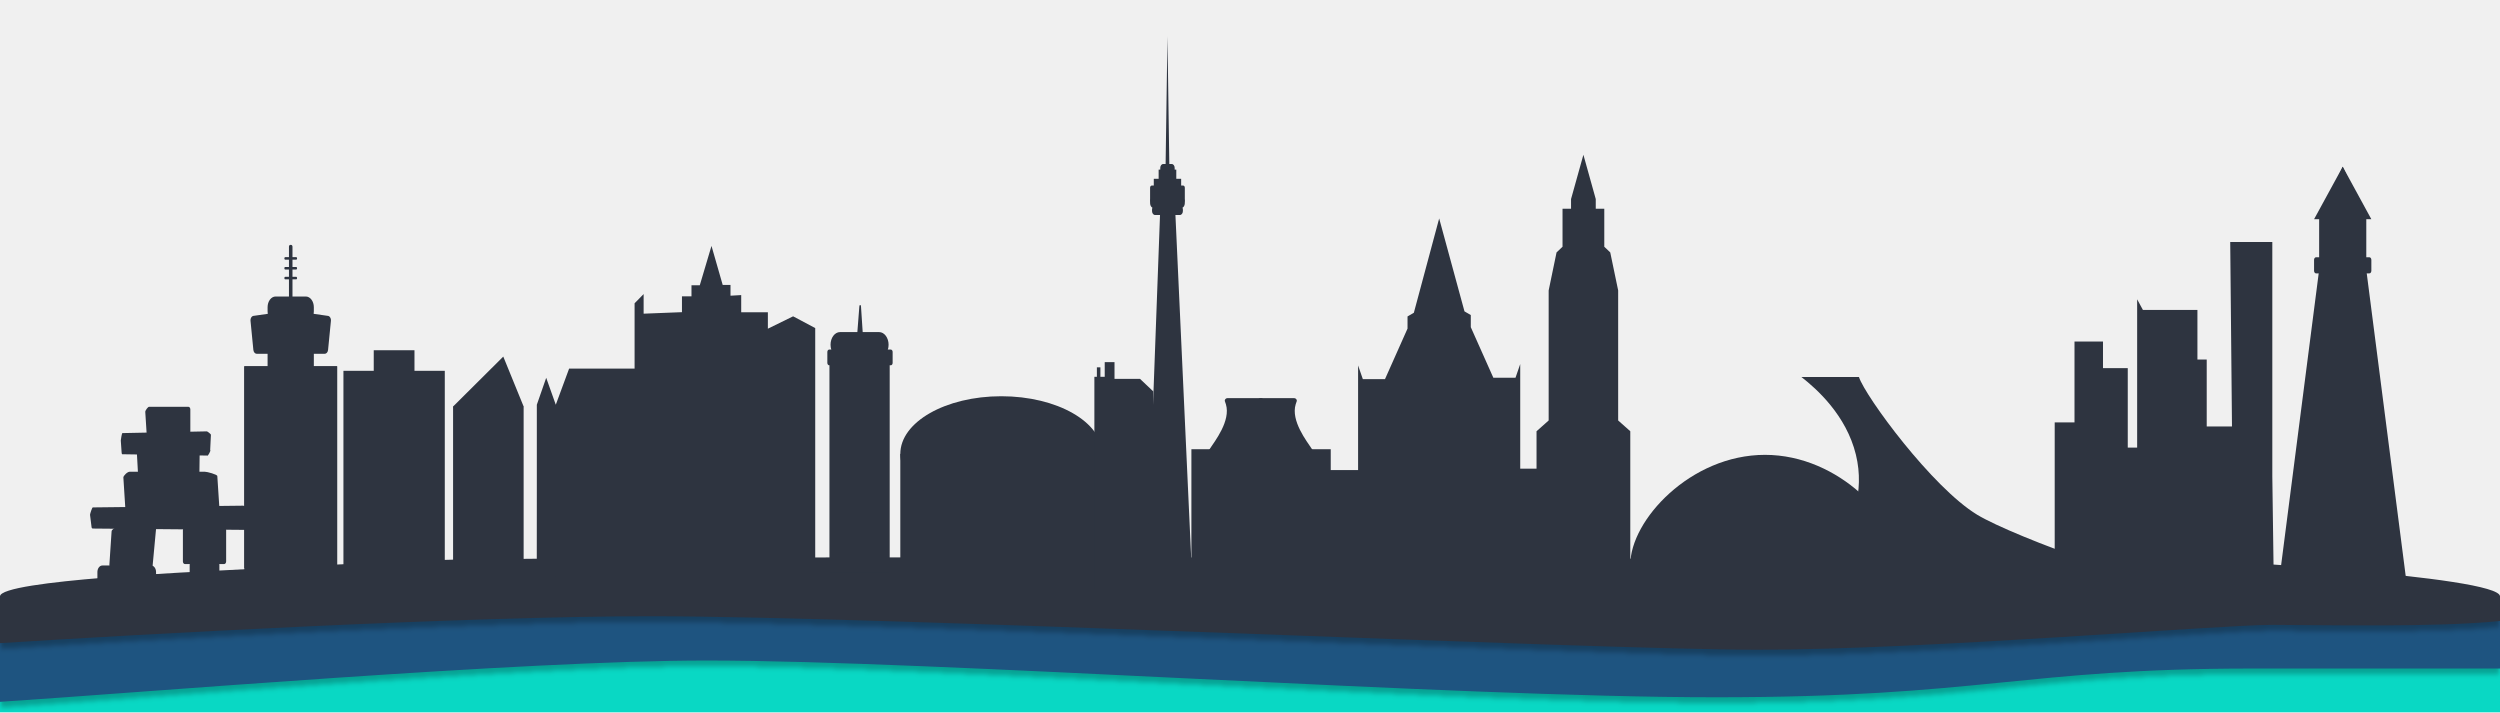
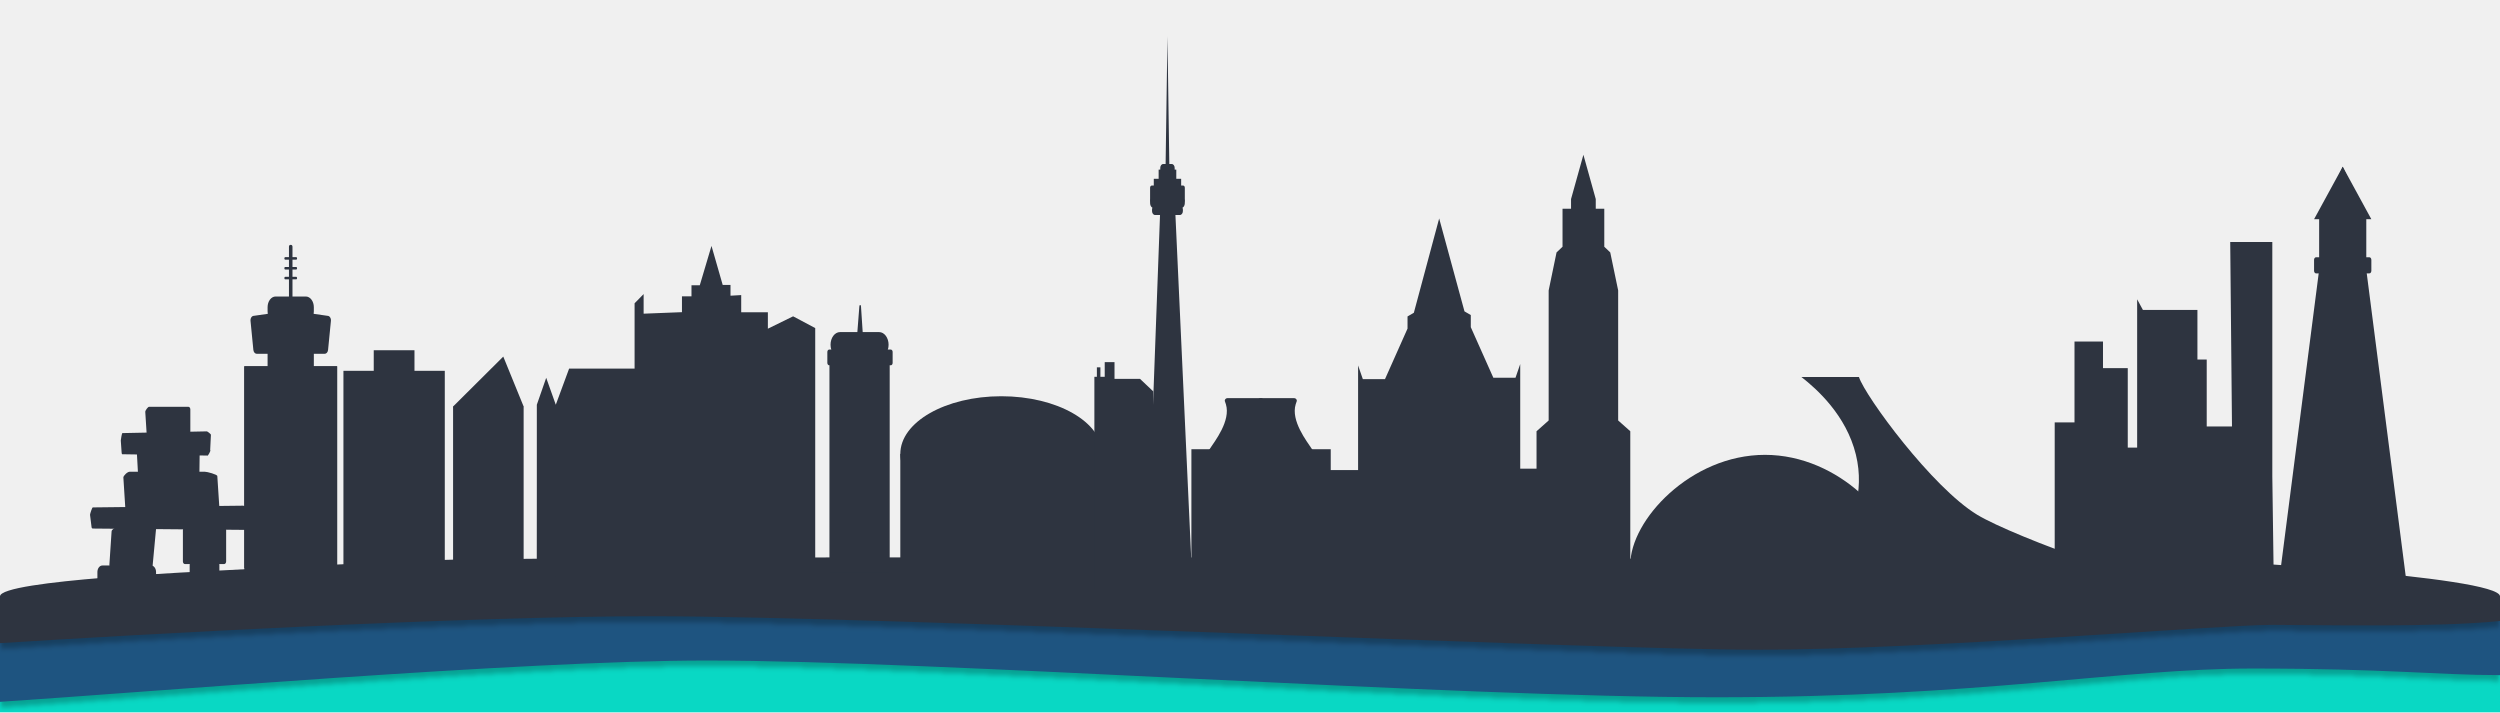
<svg xmlns="http://www.w3.org/2000/svg" width="1920" height="547" viewBox="0 0 1920 547" fill="none">
  <g clip-path="url(#clip0)">
    <rect y="471" width="1920" height="76" fill="#09D8C4" />
    <g filter="url(#filter0_d)">
-       <path d="M0 458H1920V513.431H1730C1552.68 513.431 1522.01 535.51 1317.74 535.51C1113.47 535.51 719.118 507.277 542.5 507.277C401.205 507.277 107.719 532.027 0 539V458Z" fill="#1E5480" />
+       <path d="M0 458H1920V518.5C1872.41 518.5 1832.5 513.431 1730 513.431C1627.5 513.431 1522.01 535.51 1317.74 535.51C1113.47 535.51 719.118 507.277 542.5 507.277C401.205 507.277 107.719 532.027 0 539V458Z" fill="#1E5480" />
    </g>
    <g filter="url(#filter1_d)">
      <path d="M0 458H1920V476.921C1870.75 482.051 1778.34 479.9 1745.01 479.9C1703.1 479.9 1478.66 499 1349.94 499C1221.21 499 676.392 473.267 499.774 473.267C358.479 473.267 107.719 487.049 0 493.94V458Z" fill="#2E3440" />
    </g>
    <path d="M1450.45 429.659H1677.94C1689.67 429.659 1920 442.35 1920 458V465.5H4.75933e-06V458C4.75933e-06 445.5 156 438.932 172.648 437.951C189.296 436.97 325.18 429.992 354.095 429.659C678.047 425.926 1344.38 429.659 1450.45 429.659Z" fill="#2E3440" />
    <path d="M1689.84 451.753C1666.53 456.051 1546.88 412.516 1518.49 395.333C1484 374.451 1432.65 304.642 1427.65 289.522H1383.44C1395.23 298.653 1417.93 318.923 1425.32 349.149C1439.55 407.365 1384.36 450.901 1377.55 456.051C1457.16 455.506 1610.24 452.285 1689.84 451.753Z" fill="#2E3440" />
    <path d="M1578.01 425.227V324.394H1593.22V262.305H1615.1V282.748H1634.12V343.772H1641.33V229.869L1645.75 238.028H1687.62V276.12H1694.76V327.548H1714.16L1712.81 185.881H1745.14V366.012L1746.16 440.2H1578.01V425.227Z" fill="#2E3440" />
    <path d="M1781.1 207.256L1749.57 452.138H1848.84L1817.31 207.256V167.647L1799.21 128.038L1781.1 167.647V207.256Z" fill="#2E3440" />
    <path d="M1819.69 197.58H1778.71C1777.87 197.58 1777.2 198.48 1777.2 199.59V207.948C1777.2 209.058 1777.87 209.958 1778.71 209.958H1819.69C1820.53 209.958 1821.2 209.058 1821.2 207.948V199.59C1821.2 198.48 1820.53 197.58 1819.69 197.58Z" fill="#2E3440" />
    <path d="M1799.21 128.038L1777.2 168.366H1821.2L1799.21 128.038Z" fill="#2E3440" />
    <path d="M78.569 434.29H116.07C117.071 434.29 118.032 434.82 118.74 435.764C119.448 436.707 119.846 437.987 119.846 439.321V445.47C119.846 446.805 119.448 448.084 118.74 449.028C118.032 449.971 117.071 450.501 116.07 450.501H77.61C76.865 450.501 76.151 450.107 75.625 449.406C75.099 448.705 74.803 447.753 74.803 446.761V439.335C74.803 438 75.201 436.721 75.909 435.777C76.617 434.834 77.577 434.304 78.579 434.304L78.569 434.29Z" fill="#2E3440" />
    <path d="M188.164 406.953L71.286 405.928C71.021 405.928 70.767 405.788 70.58 405.538C70.392 405.288 70.287 404.95 70.287 404.597L69.148 395.36C69.148 394.641 70.717 389.69 71.256 389.69L186.746 388.359C187.285 388.359 192.25 390.302 192.25 391.021L191.251 402.534C192.8 403.372 187.685 407.179 188.164 406.953Z" fill="#2E3440" />
    <path d="M159.654 349.881L93.952 348.856C93.643 348.856 93.403 348.271 93.403 347.525L92.764 338.289C92.764 337.57 93.643 332.619 93.952 332.619L158.885 331.288C159.185 331.288 161.982 333.231 161.982 333.95L161.422 345.449C162.251 346.301 159.384 350.108 159.654 349.881Z" fill="#2E3440" />
-     <path d="M149.445 429.086H164.709C165.711 429.086 166.671 429.616 167.379 430.56C168.087 431.503 168.485 432.783 168.485 434.117V445.457C168.485 446.791 168.087 448.071 167.379 449.014C166.671 449.958 165.711 450.488 164.709 450.488H148.476C147.732 450.488 147.018 450.094 146.491 449.393C145.965 448.691 145.669 447.74 145.669 446.748V434.117C145.669 432.783 146.067 431.503 146.775 430.56C147.483 429.616 148.444 429.086 149.445 429.086V429.086Z" fill="#2E3440" />
+     <path d="M149.445 429.086H164.709C165.711 429.086 166.671 429.616 167.379 430.56C168.087 431.503 168.485 432.783 168.485 434.117V445.457C168.485 446.791 168.087 448.071 167.379 449.014C166.671 449.958 165.711 450.488 164.709 450.488H148.476C147.732 450.488 147.018 450.094 146.491 449.393C145.965 448.691 145.669 447.74 145.669 446.748V434.117C145.669 432.783 146.067 431.503 146.775 430.56C147.483 429.616 148.444 429.086 149.445 429.086Z" fill="#2E3440" />
    <path d="M172.171 405.222H141.972C141.139 405.222 140.464 406.122 140.464 407.232V431.176C140.464 432.286 141.139 433.186 141.972 433.186H172.171C173.004 433.186 173.679 432.286 173.679 431.176V407.232C173.679 406.122 173.004 405.222 172.171 405.222Z" fill="#2E3440" />
-     <path d="M144.66 340.378H114.471C114.272 340.378 114.076 340.326 113.892 340.224C113.708 340.122 113.541 339.973 113.401 339.785C113.261 339.597 113.15 339.374 113.075 339.128C113 338.883 112.962 338.62 112.963 338.355L111.564 316.288C111.564 315.17 113.632 312.415 114.471 312.415H144.66C144.859 312.413 145.056 312.464 145.24 312.564C145.424 312.664 145.592 312.812 145.733 312.999C145.874 313.186 145.986 313.408 146.063 313.652C146.139 313.897 146.178 314.16 146.178 314.425V338.382C146.173 338.914 146.011 339.421 145.727 339.795C145.442 340.169 145.059 340.378 144.66 340.378V340.378Z" fill="#2E3440" />
-     <path d="M115.748 436H85.512C85.092 435.972 84.697 435.717 84.414 435.291C84.131 434.865 83.983 434.303 84.002 433.727L85.713 407.99C85.713 406.744 89.204 404.554 90.045 404.554H115.758C116.598 404.554 120 403.308 120 404.554L117.279 433.727C117.288 434.014 117.256 434.301 117.184 434.571C117.112 434.841 117.001 435.089 116.859 435.3C116.717 435.511 116.545 435.682 116.355 435.802C116.164 435.922 115.958 435.989 115.748 436V436Z" fill="#2E3440" />
+     <path d="M144.66 340.378H114.471C114.272 340.378 114.076 340.326 113.892 340.224C113.708 340.122 113.541 339.973 113.401 339.785C113.261 339.597 113.15 339.374 113.075 339.128C113 338.883 112.962 338.62 112.963 338.355L111.564 316.288C111.564 315.17 113.632 312.415 114.471 312.415H144.66C144.859 312.413 145.056 312.464 145.24 312.564C145.424 312.664 145.592 312.812 145.733 312.999C145.874 313.186 145.986 313.408 146.063 313.652C146.139 313.897 146.178 314.16 146.178 314.425V338.382C146.173 338.914 146.011 339.421 145.727 339.795C145.442 340.169 145.059 340.378 144.66 340.378Z" fill="#2E3440" />
+     <path d="M115.748 436H85.512C85.092 435.972 84.697 435.717 84.414 435.291C84.131 434.865 83.983 434.303 84.002 433.727L85.713 407.99C85.713 406.744 89.204 404.554 90.045 404.554H115.758C116.598 404.554 120 403.308 120 404.554L117.279 433.727C117.288 434.014 117.256 434.301 117.184 434.571C117.112 434.841 117.001 435.089 116.859 435.3C116.717 435.511 116.545 435.682 116.355 435.802C116.164 435.922 115.958 435.989 115.748 436Z" fill="#2E3440" />
    <path d="M99.657 392.844H167.317C169.195 392.844 168.485 391.314 168.485 390.089L166.897 365.613C166.897 364.402 159.075 362.272 157.197 362.272H99.657C97.779 362.272 94.742 365.427 94.742 366.651L96.261 390.608C96.261 391.86 97.779 392.844 99.657 392.844Z" fill="#2E3440" />
    <path d="M108.338 366.225H153.64C154.889 366.225 153.141 364.695 153.141 363.776L153.361 345.795C153.361 344.877 148.116 343.293 146.857 343.293H108.338C107.079 343.293 105.041 345.662 105.041 346.567L106.04 364.575C106.07 365.493 107.079 366.225 108.338 366.225Z" fill="#2E3440" />
    <path d="M1458.95 433.651C1458.95 399.486 1412.64 349.322 1355.51 349.322C1298.38 349.322 1252.06 399.486 1252.06 433.651" fill="#2E3440" />
    <path d="M683.279 277.517H637.017V439.588H683.279V277.517Z" fill="#2E3440" />
    <path d="M684.148 268.467H636.797C636.025 268.467 635.398 269.301 635.398 270.33V278.675C635.398 279.704 636.025 280.539 636.797 280.539H684.148C684.92 280.539 685.546 279.704 685.546 278.675V270.33C685.546 269.301 684.92 268.467 684.148 268.467Z" fill="#2E3440" />
    <path d="M675.138 255.037H645.159C641.126 255.037 637.856 259.393 637.856 264.767C637.856 270.14 641.126 274.496 645.159 274.496H675.138C679.171 274.496 682.44 270.14 682.44 264.767C682.44 259.393 679.171 255.037 675.138 255.037Z" fill="#2E3440" />
    <path d="M660.732 258.045H660.492C660.203 258.045 658.305 257.553 658.305 256.927L659.973 235.432C659.973 234.807 660.203 234.301 660.492 234.301H660.732C661.022 234.301 661.252 234.807 661.252 235.432L662.65 256.635C662.65 257.26 661.022 258.045 660.732 258.045Z" fill="#2E3440" />
    <path d="M1043.01 361.035H1021.19V436.46H1189.37V359.957H1167.53V279.594L1163.9 290.121H1146.89L1129.57 251.271V241.967L1124.72 239.133L1105.28 167.767L1085.84 240.197L1080.98 243.032V252.349L1063.67 291.186H1046.66L1043.01 280.672V361.035Z" fill="#2E3440" />
    <path d="M1189.37 322.916L1180.06 331.195V440.2H1252.06V331.195L1242.75 322.916V223.068L1236.67 193.853L1232.09 189.501V160.287H1225.54V152.873L1216.05 118.867L1206.56 152.873V160.287H1200.02V189.501L1195.43 193.853L1189.37 223.068V322.916Z" fill="#2E3440" />
    <path d="M1022 345H915V441H1022V345Z" fill="#2E3440" />
    <path d="M968.401 305.747H942.728C941.329 305.747 940.32 307.011 940.73 308.236C941.02 308.994 941.269 309.753 941.499 310.498C945.295 323.169 933.198 338.568 928.622 345.449C927.783 346.714 928.762 348.337 930.371 348.337H968.331C969.46 348.337 970.379 347.499 970.379 346.447V307.637C970.449 306.585 969.53 305.747 968.401 305.747Z" fill="#2E3440" />
    <path d="M968.182 305.747H993.855C995.254 305.747 996.263 307.011 995.853 308.236C995.563 308.994 995.314 309.753 995.084 310.498C991.288 323.169 1003.39 338.568 1007.96 345.449C1008.8 346.714 1007.82 348.337 1006.21 348.337H968.252C967.123 348.337 966.204 347.499 966.204 346.447V307.637C966.134 306.585 967.053 305.747 968.182 305.747Z" fill="#2E3440" />
    <path d="M846.638 348.617H691.439V447.8H846.638V348.617Z" fill="#2E3440" />
    <path d="M768.999 392.924C811.834 392.924 846.558 373.087 846.558 348.617C846.558 324.147 811.834 304.309 768.999 304.309C726.164 304.309 691.439 324.147 691.439 348.617C691.439 373.087 726.164 392.924 768.999 392.924Z" fill="#2E3440" />
    <path d="M885.697 452.485V300.596L875.508 290.947H855.948V278.116H848.426V289.363H845.11V282.136H842.402V289.363H840.484V452.485H885.697Z" fill="#2E3440" />
    <path d="M880.713 440.692L891.022 161.658H902.57L915.397 440.692H880.713Z" fill="#2E3440" />
    <path d="M906.166 157.891H887.056C885.787 157.891 884.759 159.262 884.759 160.952V162.057C884.759 163.748 885.787 165.118 887.056 165.118H906.166C907.435 165.118 908.464 163.748 908.464 162.057V160.952C908.464 159.262 907.435 157.891 906.166 157.891Z" fill="#2E3440" />
    <path d="M907.225 151.436H885.987C884.486 151.436 883.27 153.057 883.27 155.056V156.081C883.27 158.08 884.486 159.701 885.987 159.701H907.225C908.725 159.701 909.942 158.08 909.942 156.081V155.056C909.942 153.057 908.725 151.436 907.225 151.436Z" fill="#2E3440" />
    <path d="M908.683 142.505H884.528C883.833 142.505 883.27 143.256 883.27 144.182V153.885C883.27 154.811 883.833 155.562 884.528 155.562H908.683C909.378 155.562 909.942 154.811 909.942 153.885V144.182C909.942 143.256 909.378 142.505 908.683 142.505Z" fill="#2E3440" />
    <path d="M907.125 137.315H886.107V144.315H907.125V137.315Z" fill="#2E3440" />
    <path d="M903.389 130.26H889.833V138.832H903.389V130.26Z" fill="#2E3440" />
    <path d="M899.923 125.975H893.3C892.075 125.975 891.082 127.298 891.082 128.93V131.591C891.082 133.223 892.075 134.546 893.3 134.546H899.923C901.148 134.546 902.141 133.223 902.141 131.591V128.93C902.141 127.298 901.148 125.975 899.923 125.975Z" fill="#2E3440" />
    <path d="M896.607 27.897L895.168 127.718H898.055L896.607 27.897Z" fill="#2E3440" />
    <path d="M241.03 265.033H205.507V284.784H241.03V265.033Z" fill="#2E3440" />
    <path d="M234.856 227.713H211.68C208.271 227.713 205.507 231.396 205.507 235.938V239.079C205.507 243.622 208.271 247.305 211.68 247.305H234.856C238.266 247.305 241.03 243.622 241.03 239.079V235.938C241.03 231.396 238.266 227.713 234.856 227.713Z" fill="#2E3440" />
    <path d="M223.577 188.077H222.968C222.389 188.077 221.919 188.703 221.919 189.475V229.057C221.919 229.829 222.389 230.455 222.968 230.455H223.577C224.157 230.455 224.626 229.829 224.626 229.057V189.475C224.626 188.703 224.157 188.077 223.577 188.077Z" fill="#2E3440" />
    <path d="M218.383 198.379V198.525C218.383 199.025 218.687 199.43 219.062 199.43H227.473C227.849 199.43 228.153 199.025 228.153 198.525V198.379C228.153 197.879 227.849 197.474 227.473 197.474H219.062C218.687 197.474 218.383 197.879 218.383 198.379Z" fill="#2E3440" />
    <path d="M218.373 205.939V206.085C218.373 206.585 218.677 206.99 219.052 206.99H227.464C227.839 206.99 228.143 206.585 228.143 206.085V205.939C228.143 205.439 227.839 205.034 227.464 205.034H219.052C218.677 205.034 218.373 205.439 218.373 205.939Z" fill="#2E3440" />
    <path d="M218.383 213.498V213.645C218.383 214.145 218.687 214.55 219.062 214.55H227.473C227.849 214.55 228.153 214.145 228.153 213.645V213.498C228.153 212.999 227.849 212.593 227.473 212.593H219.062C218.687 212.593 218.383 212.999 218.383 213.498Z" fill="#2E3440" />
    <path d="M187.625 281.297V447.8H258.911V281.297H187.625ZM216.795 434.357H211.48V290.148H216.775L216.795 434.357ZM235.056 434.357H229.761V290.148H235.076L235.056 434.357Z" fill="#2E3440" />
-     <path d="M251.579 242.553L225.146 238.747C223.898 238.56 222.638 238.56 221.39 238.747L194.958 242.553C194.59 242.553 194.227 242.657 193.893 242.859C193.558 243.06 193.259 243.355 193.017 243.723C192.775 244.091 192.595 244.524 192.488 244.993C192.382 245.461 192.352 245.954 192.4 246.44L194.578 268.72C194.659 269.55 194.964 270.313 195.437 270.864C195.909 271.416 196.517 271.718 197.145 271.714H249.401C250.028 271.718 250.635 271.415 251.106 270.863C251.577 270.311 251.88 269.549 251.958 268.72L254.146 246.44C254.193 245.954 254.161 245.46 254.054 244.992C253.946 244.523 253.765 244.091 253.522 243.723C253.279 243.355 252.98 243.06 252.645 242.859C252.31 242.657 251.946 242.553 251.579 242.553V242.553ZM245.585 261.479H200.961V256.874H245.575L245.585 261.479ZM245.585 254.292H200.961V249.687H245.575L245.585 254.292Z" fill="#2E3440" />
+     <path d="M251.579 242.553L225.146 238.747C223.898 238.56 222.638 238.56 221.39 238.747L194.958 242.553C194.59 242.553 194.227 242.657 193.893 242.859C193.558 243.06 193.259 243.355 193.017 243.723C192.775 244.091 192.595 244.524 192.488 244.993C192.382 245.461 192.352 245.954 192.4 246.44L194.578 268.72C194.659 269.55 194.964 270.313 195.437 270.864C195.909 271.416 196.517 271.718 197.145 271.714H249.401C250.028 271.718 250.635 271.415 251.106 270.863C251.577 270.311 251.88 269.549 251.958 268.72L254.146 246.44C254.193 245.954 254.161 245.46 254.054 244.992C253.946 244.523 253.765 244.091 253.522 243.723C253.279 243.355 252.98 243.06 252.645 242.859C252.31 242.657 251.946 242.553 251.579 242.553ZM245.585 261.479H200.961V256.874H245.575L245.585 261.479ZM245.585 254.292H200.961V249.687H245.575L245.585 254.292Z" fill="#2E3440" />
    <path d="M341.595 284.784H263.756V439.787H341.595V284.784Z" fill="#2E3440" />
    <path d="M318.319 268.986H287.031V287.752H318.319V268.986Z" fill="#2E3440" />
    <path d="M402.151 312.202H347.968V442.569H402.151V312.202Z" fill="#2E3440" />
    <path d="M402.151 312.202L370.704 347.832L347.968 312.202L386.518 273.857L402.151 312.202Z" fill="#2E3440" />
    <path d="M258.911 281.297H187.625V436.34H258.911V281.297Z" fill="#2E3440" />
    <path d="M248.701 247.305H199.263V265.033H248.701V247.305Z" fill="#2E3440" />
    <path d="M412.28 377.392V310.844L419.483 290.148L426.845 310.831L437.084 283.081H487.362V232.917L494.305 225.85V240.903L523.744 239.745V227.593H531.056V219.062H537.44L546.43 188.862L555.031 218.822H561.025V227.101L569.247 226.622V239.838H589.725V252.442L609.105 242.939L626.087 251.95V444.539L412.24 442.516L412.28 377.392Z" fill="#2E3440" />
  </g>
  <defs>
    <filter id="filter0_d" x="-4" y="458" width="1928" height="89" filterUnits="userSpaceOnUse" color-interpolation-filters="sRGB">
      <feFlood flood-opacity="0" result="BackgroundImageFix" />
      <feColorMatrix in="SourceAlpha" type="matrix" values="0 0 0 0 0 0 0 0 0 0 0 0 0 0 0 0 0 0 127 0" />
      <feOffset dy="4" />
      <feGaussianBlur stdDeviation="2" />
      <feColorMatrix type="matrix" values="0 0 0 0 0 0 0 0 0 0 0 0 0 0 0 0 0 0 0.25 0" />
      <feBlend mode="normal" in2="BackgroundImageFix" result="effect1_dropShadow" />
      <feBlend mode="normal" in="SourceGraphic" in2="effect1_dropShadow" result="shape" />
    </filter>
    <filter id="filter1_d" x="-4" y="458" width="1928" height="49" filterUnits="userSpaceOnUse" color-interpolation-filters="sRGB">
      <feFlood flood-opacity="0" result="BackgroundImageFix" />
      <feColorMatrix in="SourceAlpha" type="matrix" values="0 0 0 0 0 0 0 0 0 0 0 0 0 0 0 0 0 0 127 0" />
      <feOffset dy="4" />
      <feGaussianBlur stdDeviation="2" />
      <feColorMatrix type="matrix" values="0 0 0 0 0 0 0 0 0 0 0 0 0 0 0 0 0 0 0.25 0" />
      <feBlend mode="normal" in2="BackgroundImageFix" result="effect1_dropShadow" />
      <feBlend mode="normal" in="SourceGraphic" in2="effect1_dropShadow" result="shape" />
    </filter>
    <clipPath id="clip0">
      <rect width="1920" height="547" fill="white" />
    </clipPath>
  </defs>
</svg>
